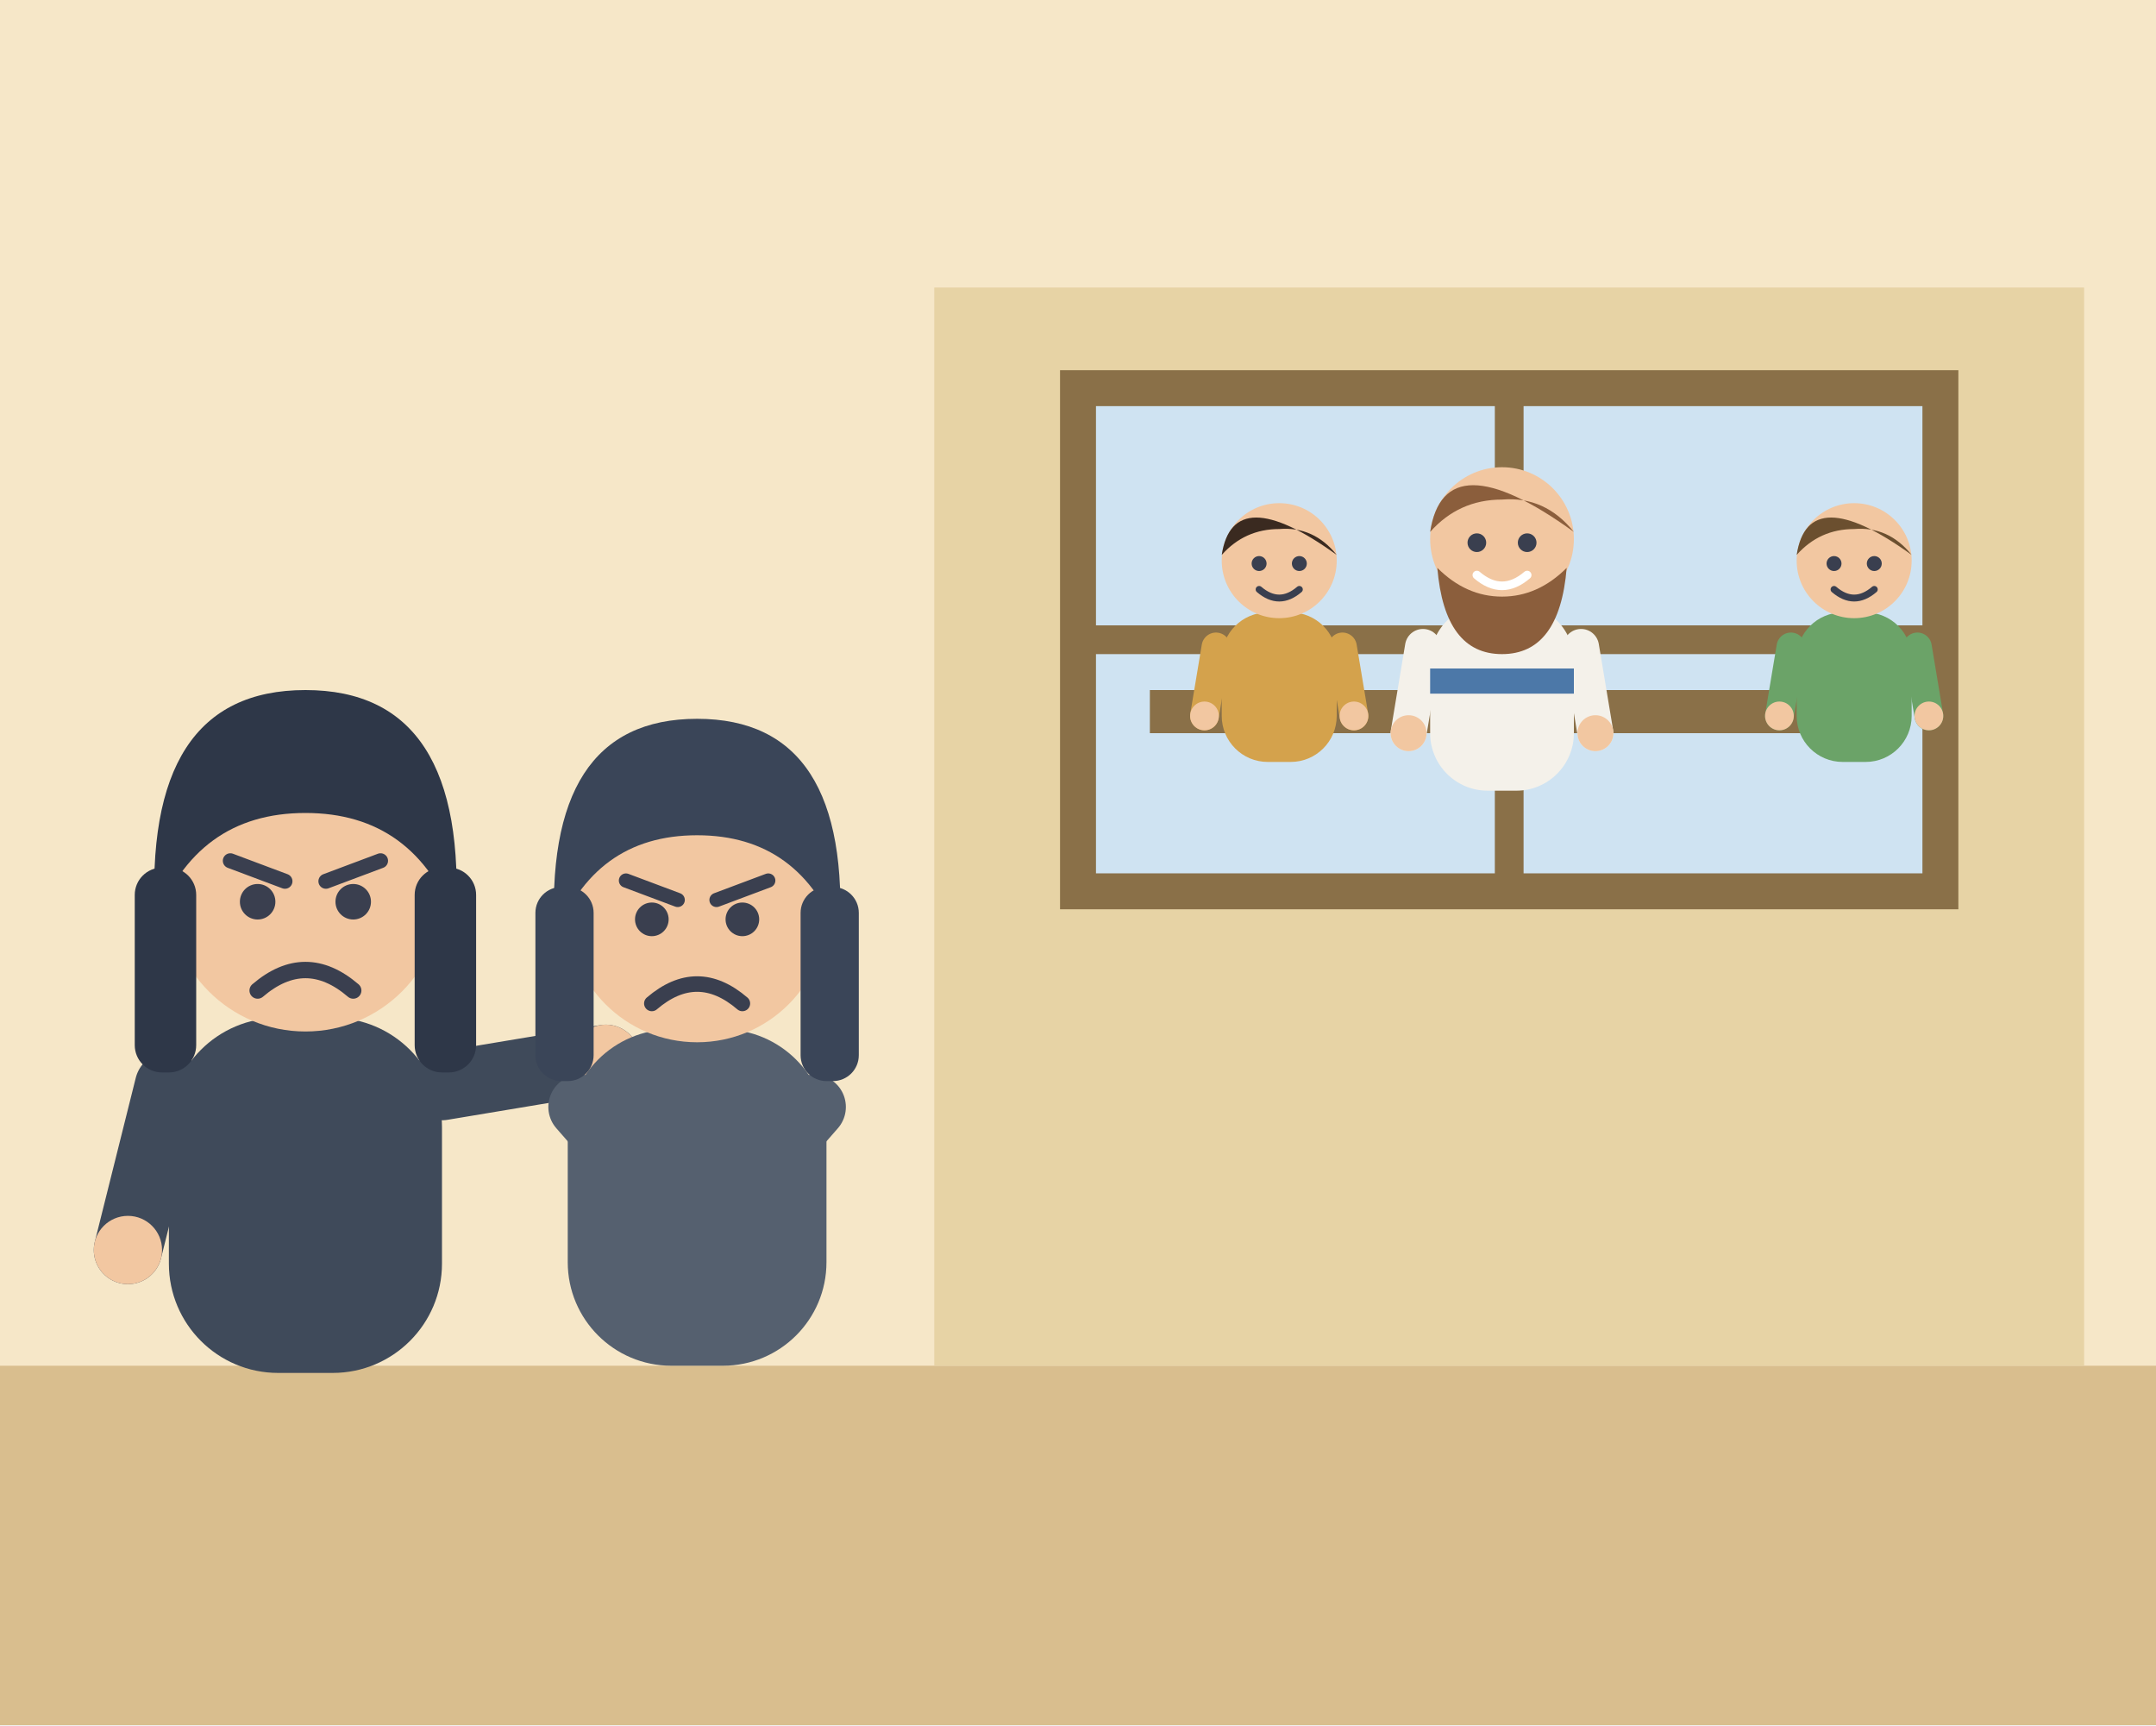
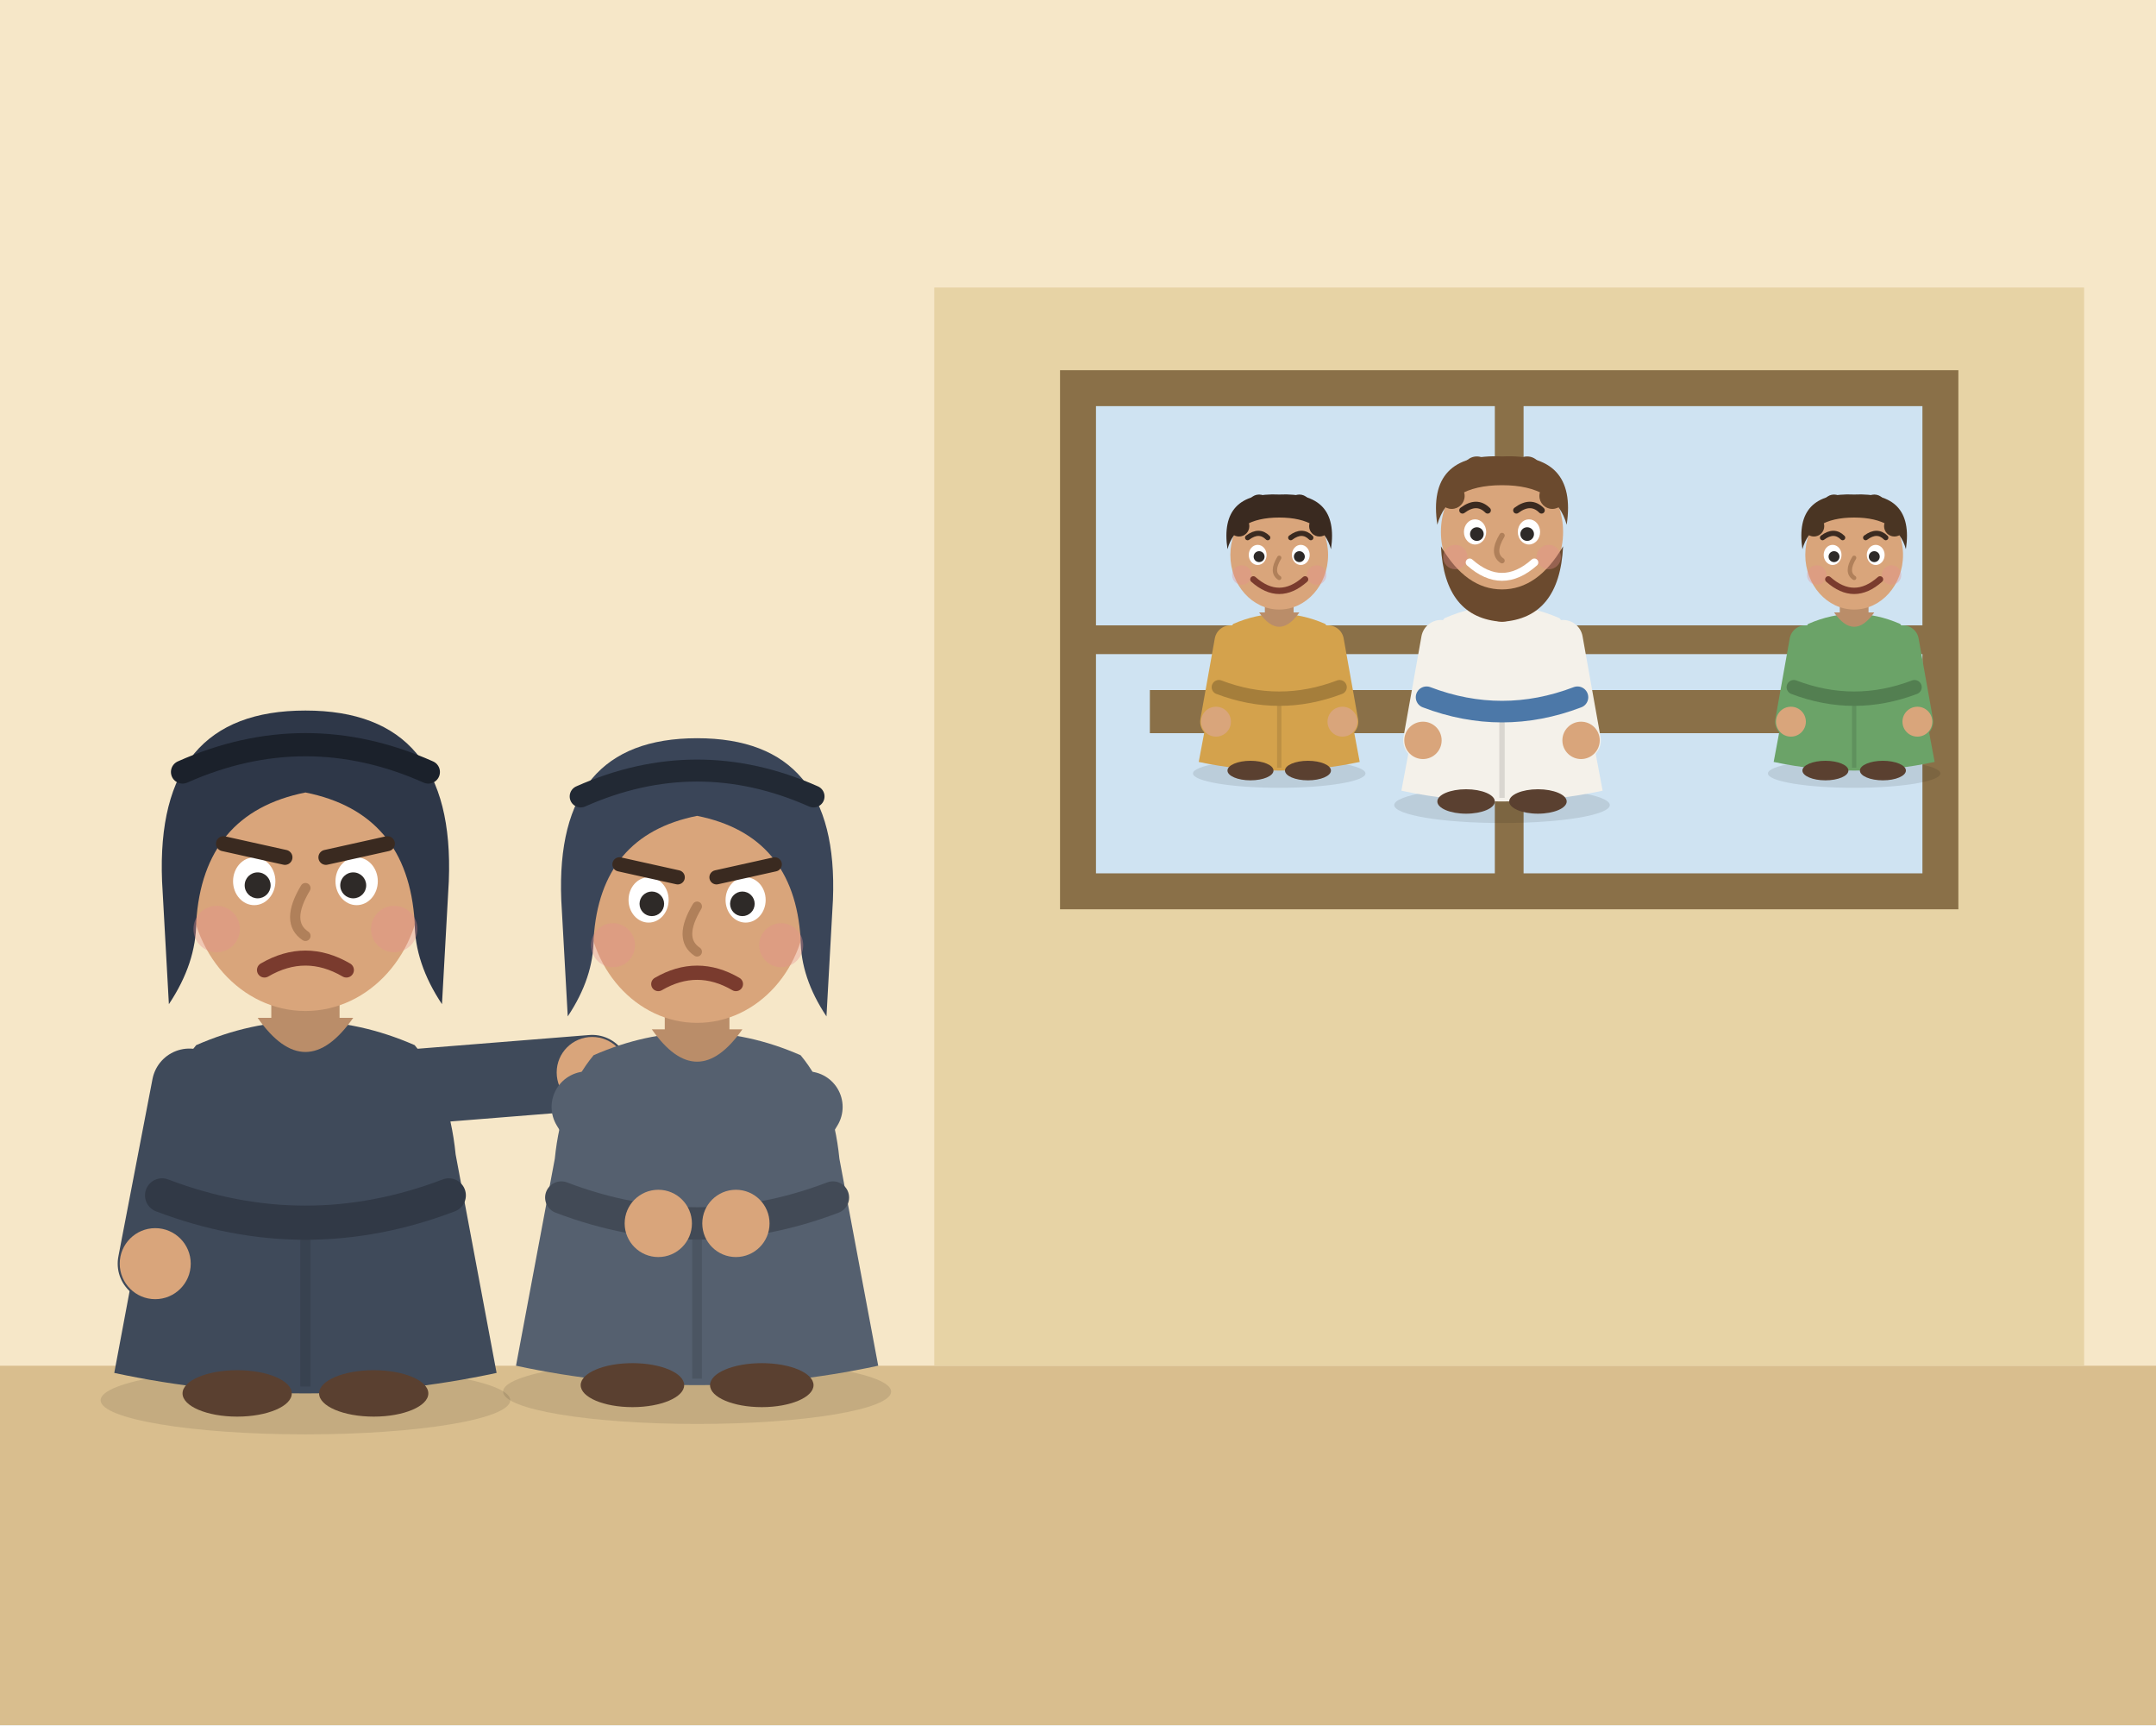
<svg xmlns="http://www.w3.org/2000/svg" viewBox="0 0 300 240">
  <rect width="300" height="240" fill="#F6E7C8" />
  <rect y="190" width="300" height="50" fill="#D9BE8E" />
  <rect x="130" y="40" width="160" height="150" fill="#E7D3A5" />
  <rect x="150" y="54" width="120" height="70" fill="#CFE3F2" stroke="#8A7048" stroke-width="5" />
  <path d="M210.0 54v70M150 89.0h120" stroke="#8A7048" stroke-width="4" />
  <rect x="160" y="96" width="100" height="6" fill="#8A7048" />
  <g transform="translate(194,60) scale(0.5)">
-     <line x1="8" y1="60" x2="4" y2="84" stroke="#F4F1EA" stroke-width="10" stroke-linecap="round" />
-     <circle cx="4" cy="84" r="5" fill="#F2C7A1" />
-     <line x1="52" y1="60" x2="56" y2="84" stroke="#F4F1EA" stroke-width="10" stroke-linecap="round" />
-     <circle cx="56" cy="84" r="5" fill="#F2C7A1" />
-     <rect x="10" y="48" width="40" height="52" rx="16" fill="#F4F1EA" />
-     <circle cx="30" cy="30" r="20" fill="#F2C7A1" />
-     <path d="M10 28q4-26 40 0q-8-10-20-9q-12 0-20 9z" fill="#8B5E3C" />
-     <path d="M12 38q2 24 18 24q16 0 18-24q-8 8-18 8q-10 0-18-8z" fill="#8B5E3C" />
-     <circle cx="23" cy="31" r="2.6" fill="#3A3F4F" />
-     <circle cx="37" cy="31" r="2.6" fill="#3A3F4F" />
-     <path d="M23 40q7 6 14 0" stroke="#FFFFFF" stroke-width="2.4" fill="none" stroke-linecap="round" />
+     <ellipse cx="30" cy="104" rx="30" ry="5" fill="#000" opacity=".1" />
+     <line x1="13" y1="58" x2="8" y2="86" stroke="#F4F1EA" stroke-width="11" stroke-linecap="round" />
+     <line x1="47" y1="58" x2="52" y2="86" stroke="#F4F1EA" stroke-width="11" stroke-linecap="round" />
+     <rect x="25" y="40" width="10" height="14" rx="4" fill="#BA8D69" />
+     <path d="M14 52Q30 45 46 52Q51 58 52 68L58 100Q30 106 2 100L8 68Q9 58 14 52Z" fill="#F4F1EA" />
+     <path d="M9 74Q30 82 51 74" stroke="#BEBBB6" stroke-width="5" fill="none" stroke-linecap="round" />
+     <path d="M30 80V102" stroke="#BEBBB6" stroke-width="1.5" opacity=".5" />
+     <ellipse cx="20" cy="103" rx="8" ry="3.4" fill="#5A4030" />
+     <ellipse cx="40" cy="103" rx="8" ry="3.4" fill="#5A4030" />
+     <path d="M23 48Q30 58 37 48Z" fill="#BA8D69" />
+     <circle cx="8" cy="86" r="5.2" fill="#D9A57B" />
+     <circle cx="52" cy="86" r="5.2" fill="#D9A57B" />
+     <ellipse cx="30" cy="28" rx="17" ry="19" fill="#D9A57B" />
+     <path d="M12 26Q9 6 30 7Q51 6 48 26Q45 15 30 15Q15 15 12 26Z" fill="#6B4A2E" />
+     <circle cx="16" cy="18" r="3.6" fill="#6B4A2E" />
+     <circle cx="44" cy="18" r="3.6" fill="#6B4A2E" />
+     <circle cx="23" cy="11" r="4" fill="#6B4A2E" />
+     <circle cx="37" cy="11" r="4" fill="#6B4A2E" />
+     <path d="M13 32Q14 52 30 53Q46 52 47 32Q40 44 30 44Q20 44 13 32Z" fill="#6B4A2E" />
+     <ellipse cx="22.5" cy="28" rx="3.1" ry="3.5" fill="#fff" />
+     <ellipse cx="37.5" cy="28" rx="3.1" ry="3.5" fill="#fff" />
+     <circle cx="23" cy="28.6" r="1.9" fill="#2E2A28" />
+     <circle cx="37" cy="28.6" r="1.9" fill="#2E2A28" />
+     <circle cx="17" cy="35" r="3.4" fill="#E58E8E" opacity=".35" />
+     <circle cx="43" cy="35" r="3.4" fill="#E58E8E" opacity=".35" />
+     <path d="M30 29q-3 5 0 7" stroke="#B0805A" stroke-width="1.5" fill="none" stroke-linecap="round" />
+     <path d="M21 36.5q9 8 18 0" stroke="#FFFFFF" stroke-width="2.2" fill="none" stroke-linecap="round" />
+     <path d="M19 22q4-3 7 0M34 22q4-3 7 0" stroke="#3A2A20" stroke-width="1.8" fill="none" stroke-linecap="round" />
  </g>
  <g transform="translate(194,60) scale(0.5)">
-     <rect x="10" y="66" width="40" height="7" fill="#4C78A8" />
+     <path d="M9 74Q30 82 51 74" stroke="#4C78A8" stroke-width="6" fill="none" stroke-linecap="round" />
  </g>
  <g transform="translate(166,66) scale(0.4)">
-     <line x1="8" y1="60" x2="4" y2="84" stroke="#D4A24C" stroke-width="10" stroke-linecap="round" />
-     <circle cx="4" cy="84" r="5" fill="#F2C7A1" />
-     <line x1="52" y1="60" x2="56" y2="84" stroke="#D4A24C" stroke-width="10" stroke-linecap="round" />
-     <circle cx="56" cy="84" r="5" fill="#F2C7A1" />
-     <rect x="10" y="48" width="40" height="52" rx="16" fill="#D4A24C" />
-     <circle cx="30" cy="30" r="20" fill="#F2C7A1" />
-     <path d="M10 28q4-26 40 0q-8-10-20-9q-12 0-20 9z" fill="#3A2A20" />
-     <circle cx="23" cy="31" r="2.6" fill="#3A3F4F" />
-     <circle cx="37" cy="31" r="2.6" fill="#3A3F4F" />
-     <path d="M23 40q7 6 14 0" stroke="#3A3F4F" stroke-width="2.4" fill="none" stroke-linecap="round" />
+     <ellipse cx="30" cy="104" rx="30" ry="5" fill="#000" opacity=".1" />
+     <line x1="13" y1="58" x2="8" y2="86" stroke="#D4A24C" stroke-width="11" stroke-linecap="round" />
+     <line x1="47" y1="58" x2="52" y2="86" stroke="#D4A24C" stroke-width="11" stroke-linecap="round" />
+     <rect x="25" y="40" width="10" height="14" rx="4" fill="#BA8D69" />
+     <path d="M14 52Q30 45 46 52Q51 58 52 68L58 100Q30 106 2 100L8 68Q9 58 14 52Z" fill="#D4A24C" />
+     <path d="M9 74Q30 82 51 74" stroke="#A57E3B" stroke-width="5" fill="none" stroke-linecap="round" />
+     <path d="M30 80V102" stroke="#A57E3B" stroke-width="1.5" opacity=".5" />
+     <ellipse cx="20" cy="103" rx="8" ry="3.4" fill="#5A4030" />
+     <ellipse cx="40" cy="103" rx="8" ry="3.4" fill="#5A4030" />
+     <path d="M23 48Q30 58 37 48Z" fill="#BA8D69" />
+     <circle cx="8" cy="86" r="5.2" fill="#D9A57B" />
+     <circle cx="52" cy="86" r="5.2" fill="#D9A57B" />
+     <ellipse cx="30" cy="28" rx="17" ry="19" fill="#D9A57B" />
+     <path d="M12 26Q9 6 30 7Q51 6 48 26Q45 15 30 15Q15 15 12 26Z" fill="#3A2A20" />
+     <circle cx="16" cy="18" r="3.6" fill="#3A2A20" />
+     <circle cx="44" cy="18" r="3.6" fill="#3A2A20" />
+     <circle cx="23" cy="11" r="4" fill="#3A2A20" />
+     <circle cx="37" cy="11" r="4" fill="#3A2A20" />
+     <ellipse cx="22.5" cy="28" rx="3.1" ry="3.5" fill="#fff" />
+     <ellipse cx="37.5" cy="28" rx="3.1" ry="3.5" fill="#fff" />
+     <circle cx="23" cy="28.6" r="1.9" fill="#2E2A28" />
+     <circle cx="37" cy="28.6" r="1.9" fill="#2E2A28" />
+     <circle cx="17" cy="35" r="3.4" fill="#E58E8E" opacity=".35" />
+     <circle cx="43" cy="35" r="3.4" fill="#E58E8E" opacity=".35" />
+     <path d="M30 29q-3 5 0 7" stroke="#B0805A" stroke-width="1.5" fill="none" stroke-linecap="round" />
+     <path d="M21 36.5q9 8 18 0" stroke="#7A3B2E" stroke-width="2.2" fill="none" stroke-linecap="round" />
+     <path d="M19 22q4-3 7 0M34 22q4-3 7 0" stroke="#3A2A20" stroke-width="1.8" fill="none" stroke-linecap="round" />
  </g>
  <g transform="translate(246,66) scale(0.4)">
-     <line x1="8" y1="60" x2="4" y2="84" stroke="#6BA368" stroke-width="10" stroke-linecap="round" />
-     <circle cx="4" cy="84" r="5" fill="#F2C7A1" />
-     <line x1="52" y1="60" x2="56" y2="84" stroke="#6BA368" stroke-width="10" stroke-linecap="round" />
-     <circle cx="56" cy="84" r="5" fill="#F2C7A1" />
-     <rect x="10" y="48" width="40" height="52" rx="16" fill="#6BA368" />
-     <circle cx="30" cy="30" r="20" fill="#F2C7A1" />
-     <path d="M10 28q4-26 40 0q-8-10-20-9q-12 0-20 9z" fill="#6B4F2F" />
-     <circle cx="23" cy="31" r="2.6" fill="#3A3F4F" />
-     <circle cx="37" cy="31" r="2.6" fill="#3A3F4F" />
-     <path d="M23 40q7 6 14 0" stroke="#3A3F4F" stroke-width="2.4" fill="none" stroke-linecap="round" />
+     <ellipse cx="30" cy="104" rx="30" ry="5" fill="#000" opacity=".1" />
+     <line x1="13" y1="58" x2="8" y2="86" stroke="#6BA368" stroke-width="11" stroke-linecap="round" />
+     <line x1="47" y1="58" x2="52" y2="86" stroke="#6BA368" stroke-width="11" stroke-linecap="round" />
+     <rect x="25" y="40" width="10" height="14" rx="4" fill="#BA8D69" />
+     <path d="M14 52Q30 45 46 52Q51 58 52 68L58 100Q30 106 2 100L8 68Q9 58 14 52Z" fill="#6BA368" />
+     <path d="M9 74Q30 82 51 74" stroke="#537F51" stroke-width="5" fill="none" stroke-linecap="round" />
+     <path d="M30 80V102" stroke="#537F51" stroke-width="1.5" opacity=".5" />
+     <ellipse cx="20" cy="103" rx="8" ry="3.4" fill="#5A4030" />
+     <ellipse cx="40" cy="103" rx="8" ry="3.4" fill="#5A4030" />
+     <path d="M23 48Q30 58 37 48Z" fill="#BA8D69" />
+     <circle cx="8" cy="86" r="5.2" fill="#D9A57B" />
+     <circle cx="52" cy="86" r="5.2" fill="#D9A57B" />
+     <ellipse cx="30" cy="28" rx="17" ry="19" fill="#D9A57B" />
+     <path d="M12 26Q9 6 30 7Q51 6 48 26Q45 15 30 15Q15 15 12 26Z" fill="#4A3523" />
+     <circle cx="16" cy="18" r="3.6" fill="#4A3523" />
+     <circle cx="44" cy="18" r="3.6" fill="#4A3523" />
+     <circle cx="23" cy="11" r="4" fill="#4A3523" />
+     <circle cx="37" cy="11" r="4" fill="#4A3523" />
+     <ellipse cx="22.5" cy="28" rx="3.1" ry="3.5" fill="#fff" />
+     <ellipse cx="37.5" cy="28" rx="3.1" ry="3.5" fill="#fff" />
+     <circle cx="23" cy="28.6" r="1.9" fill="#2E2A28" />
+     <circle cx="37" cy="28.6" r="1.9" fill="#2E2A28" />
+     <circle cx="17" cy="35" r="3.4" fill="#E58E8E" opacity=".35" />
+     <circle cx="43" cy="35" r="3.4" fill="#E58E8E" opacity=".35" />
+     <path d="M30 29q-3 5 0 7" stroke="#B0805A" stroke-width="1.5" fill="none" stroke-linecap="round" />
+     <path d="M21 36.5q9 8 18 0" stroke="#7A3B2E" stroke-width="2.2" fill="none" stroke-linecap="round" />
+     <path d="M19 22q4-3 7 0M34 22q4-3 7 0" stroke="#3A2A20" stroke-width="1.8" fill="none" stroke-linecap="round" />
  </g>
  <g transform="translate(14,96) scale(0.95)">
-     <line x1="10" y1="58" x2="4" y2="82" stroke="#3F4A5A" stroke-width="10" stroke-linecap="round" />
-     <circle cx="4" cy="82" r="5" fill="#F2C7A1" />
-     <line x1="50" y1="58" x2="74" y2="54" stroke="#3F4A5A" stroke-width="10" stroke-linecap="round" />
-     <circle cx="74" cy="54" r="5" fill="#F2C7A1" />
-     <rect x="10" y="48" width="40" height="52" rx="16" fill="#3F4A5A" />
-     <circle cx="30" cy="30" r="20" fill="#F2C7A1" />
-     <rect x="5" y="26" width="9" height="30" rx="4" fill="#2E3748" />
-     <rect x="46" y="26" width="9" height="30" rx="4" fill="#2E3748" />
-     <path d="M8 34q-2-34 22-34q24 0 22 34q-6-16-22-16q-16 0-22 16z" fill="#2E3748" />
-     <circle cx="23" cy="31" r="2.6" fill="#3A3F4F" />
-     <circle cx="37" cy="31" r="2.6" fill="#3A3F4F" />
-     <path d="M23 44q7-6 14 0" stroke="#3A3F4F" stroke-width="2.4" fill="none" stroke-linecap="round" />
-     <path d="M19 25l8 3M41 25l-8 3" stroke="#3A3F4F" stroke-width="2.2" stroke-linecap="round" />
+     <ellipse cx="30" cy="104" rx="30" ry="5" fill="#000" opacity=".1" />
+     <line x1="13" y1="58" x2="8" y2="84" stroke="#3F4A5A" stroke-width="11" stroke-linecap="round" />
+     <line x1="47" y1="58" x2="72" y2="56" stroke="#3F4A5A" stroke-width="11" stroke-linecap="round" />
+     <rect x="25" y="40" width="10" height="14" rx="4" fill="#BA8D69" />
+     <path d="M14 52Q30 45 46 52Q51 58 52 68L58 100Q30 106 2 100L8 68Q9 58 14 52Z" fill="#3F4A5A" />
+     <path d="M9 74Q30 82 51 74" stroke="#313946" stroke-width="5" fill="none" stroke-linecap="round" />
+     <path d="M30 80V102" stroke="#313946" stroke-width="1.5" opacity=".5" />
+     <ellipse cx="20" cy="103" rx="8" ry="3.4" fill="#5A4030" />
+     <ellipse cx="40" cy="103" rx="8" ry="3.4" fill="#5A4030" />
+     <path d="M23 48Q30 58 37 48Z" fill="#BA8D69" />
+     <circle cx="8" cy="84" r="5.2" fill="#D9A57B" />
+     <circle cx="72" cy="56" r="5.2" fill="#D9A57B" />
+     <ellipse cx="30" cy="28" rx="17" ry="19" fill="#D9A57B" />
+     <path d="M30 3Q8 3 9 28L10 46Q14 40 14 34Q15 18 30 15Q45 18 46 34Q46 40 50 46L51 28Q52 3 30 3Z" fill="#2E3748" />
+     <path d="M12 12Q30 4 48 12" stroke="#1B212B" stroke-width="3.4" fill="none" stroke-linecap="round" />
+     <ellipse cx="22.5" cy="28" rx="3.1" ry="3.5" fill="#fff" />
+     <ellipse cx="37.5" cy="28" rx="3.1" ry="3.5" fill="#fff" />
+     <circle cx="23" cy="28.6" r="1.9" fill="#2E2A28" />
+     <circle cx="37" cy="28.6" r="1.9" fill="#2E2A28" />
+     <circle cx="17" cy="35" r="3.4" fill="#E58E8E" opacity=".35" />
+     <circle cx="43" cy="35" r="3.4" fill="#E58E8E" opacity=".35" />
+     <path d="M30 29q-3 5 0 7" stroke="#B0805A" stroke-width="1.5" fill="none" stroke-linecap="round" />
+     <path d="M24 41q6-3.5 12 0" stroke="#7A3B2E" stroke-width="2.2" fill="none" stroke-linecap="round" />
+     <path d="M18 22.5l9 2M42 22.5l-9 2" stroke="#3A2A20" stroke-width="2.2" stroke-linecap="round" />
  </g>
  <g transform="translate(70,100) scale(0.9)">
-     <line x1="12" y1="60" x2="26" y2="76" stroke="#55606F" stroke-width="10" stroke-linecap="round" />
-     <circle cx="26" cy="76" r="5" fill="#F2C7A1" />
-     <line x1="48" y1="60" x2="34" y2="76" stroke="#55606F" stroke-width="10" stroke-linecap="round" />
-     <circle cx="34" cy="76" r="5" fill="#F2C7A1" />
-     <rect x="10" y="48" width="40" height="52" rx="16" fill="#55606F" />
-     <circle cx="30" cy="30" r="20" fill="#F2C7A1" />
-     <rect x="5" y="26" width="9" height="30" rx="4" fill="#3A4558" />
-     <rect x="46" y="26" width="9" height="30" rx="4" fill="#3A4558" />
-     <path d="M8 34q-2-34 22-34q24 0 22 34q-6-16-22-16q-16 0-22 16z" fill="#3A4558" />
-     <circle cx="23" cy="31" r="2.6" fill="#3A3F4F" />
-     <circle cx="37" cy="31" r="2.6" fill="#3A3F4F" />
-     <path d="M23 44q7-6 14 0" stroke="#3A3F4F" stroke-width="2.4" fill="none" stroke-linecap="round" />
-     <path d="M19 25l8 3M41 25l-8 3" stroke="#3A3F4F" stroke-width="2.2" stroke-linecap="round" />
+     <ellipse cx="30" cy="104" rx="30" ry="5" fill="#000" opacity=".1" />
+     <line x1="13" y1="60" x2="24" y2="78" stroke="#55606F" stroke-width="11" stroke-linecap="round" />
+     <line x1="47" y1="60" x2="36" y2="78" stroke="#55606F" stroke-width="11" stroke-linecap="round" />
+     <rect x="25" y="40" width="10" height="14" rx="4" fill="#BA8D69" />
+     <path d="M14 52Q30 45 46 52Q51 58 52 68L58 100Q30 106 2 100L8 68Q9 58 14 52Z" fill="#55606F" />
+     <path d="M9 74Q30 82 51 74" stroke="#424A56" stroke-width="5" fill="none" stroke-linecap="round" />
+     <path d="M30 80V102" stroke="#424A56" stroke-width="1.5" opacity=".5" />
+     <ellipse cx="20" cy="103" rx="8" ry="3.4" fill="#5A4030" />
+     <ellipse cx="40" cy="103" rx="8" ry="3.4" fill="#5A4030" />
+     <path d="M23 48Q30 58 37 48Z" fill="#BA8D69" />
+     <circle cx="24" cy="78" r="5.2" fill="#D9A57B" />
+     <circle cx="36" cy="78" r="5.2" fill="#D9A57B" />
+     <ellipse cx="30" cy="28" rx="17" ry="19" fill="#D9A57B" />
+     <path d="M30 3Q8 3 9 28L10 46Q14 40 14 34Q15 18 30 15Q45 18 46 34Q46 40 50 46L51 28Q52 3 30 3Z" fill="#3A4558" />
+     <path d="M12 12Q30 4 48 12" stroke="#222934" stroke-width="3.4" fill="none" stroke-linecap="round" />
+     <ellipse cx="22.5" cy="28" rx="3.1" ry="3.5" fill="#fff" />
+     <ellipse cx="37.5" cy="28" rx="3.1" ry="3.5" fill="#fff" />
+     <circle cx="23" cy="28.6" r="1.9" fill="#2E2A28" />
+     <circle cx="37" cy="28.6" r="1.9" fill="#2E2A28" />
+     <circle cx="17" cy="35" r="3.4" fill="#E58E8E" opacity=".35" />
+     <circle cx="43" cy="35" r="3.4" fill="#E58E8E" opacity=".35" />
+     <path d="M30 29q-3 5 0 7" stroke="#B0805A" stroke-width="1.5" fill="none" stroke-linecap="round" />
+     <path d="M24 41q6-3.5 12 0" stroke="#7A3B2E" stroke-width="2.2" fill="none" stroke-linecap="round" />
+     <path d="M18 22.5l9 2M42 22.5l-9 2" stroke="#3A2A20" stroke-width="2.2" stroke-linecap="round" />
  </g>
</svg>
